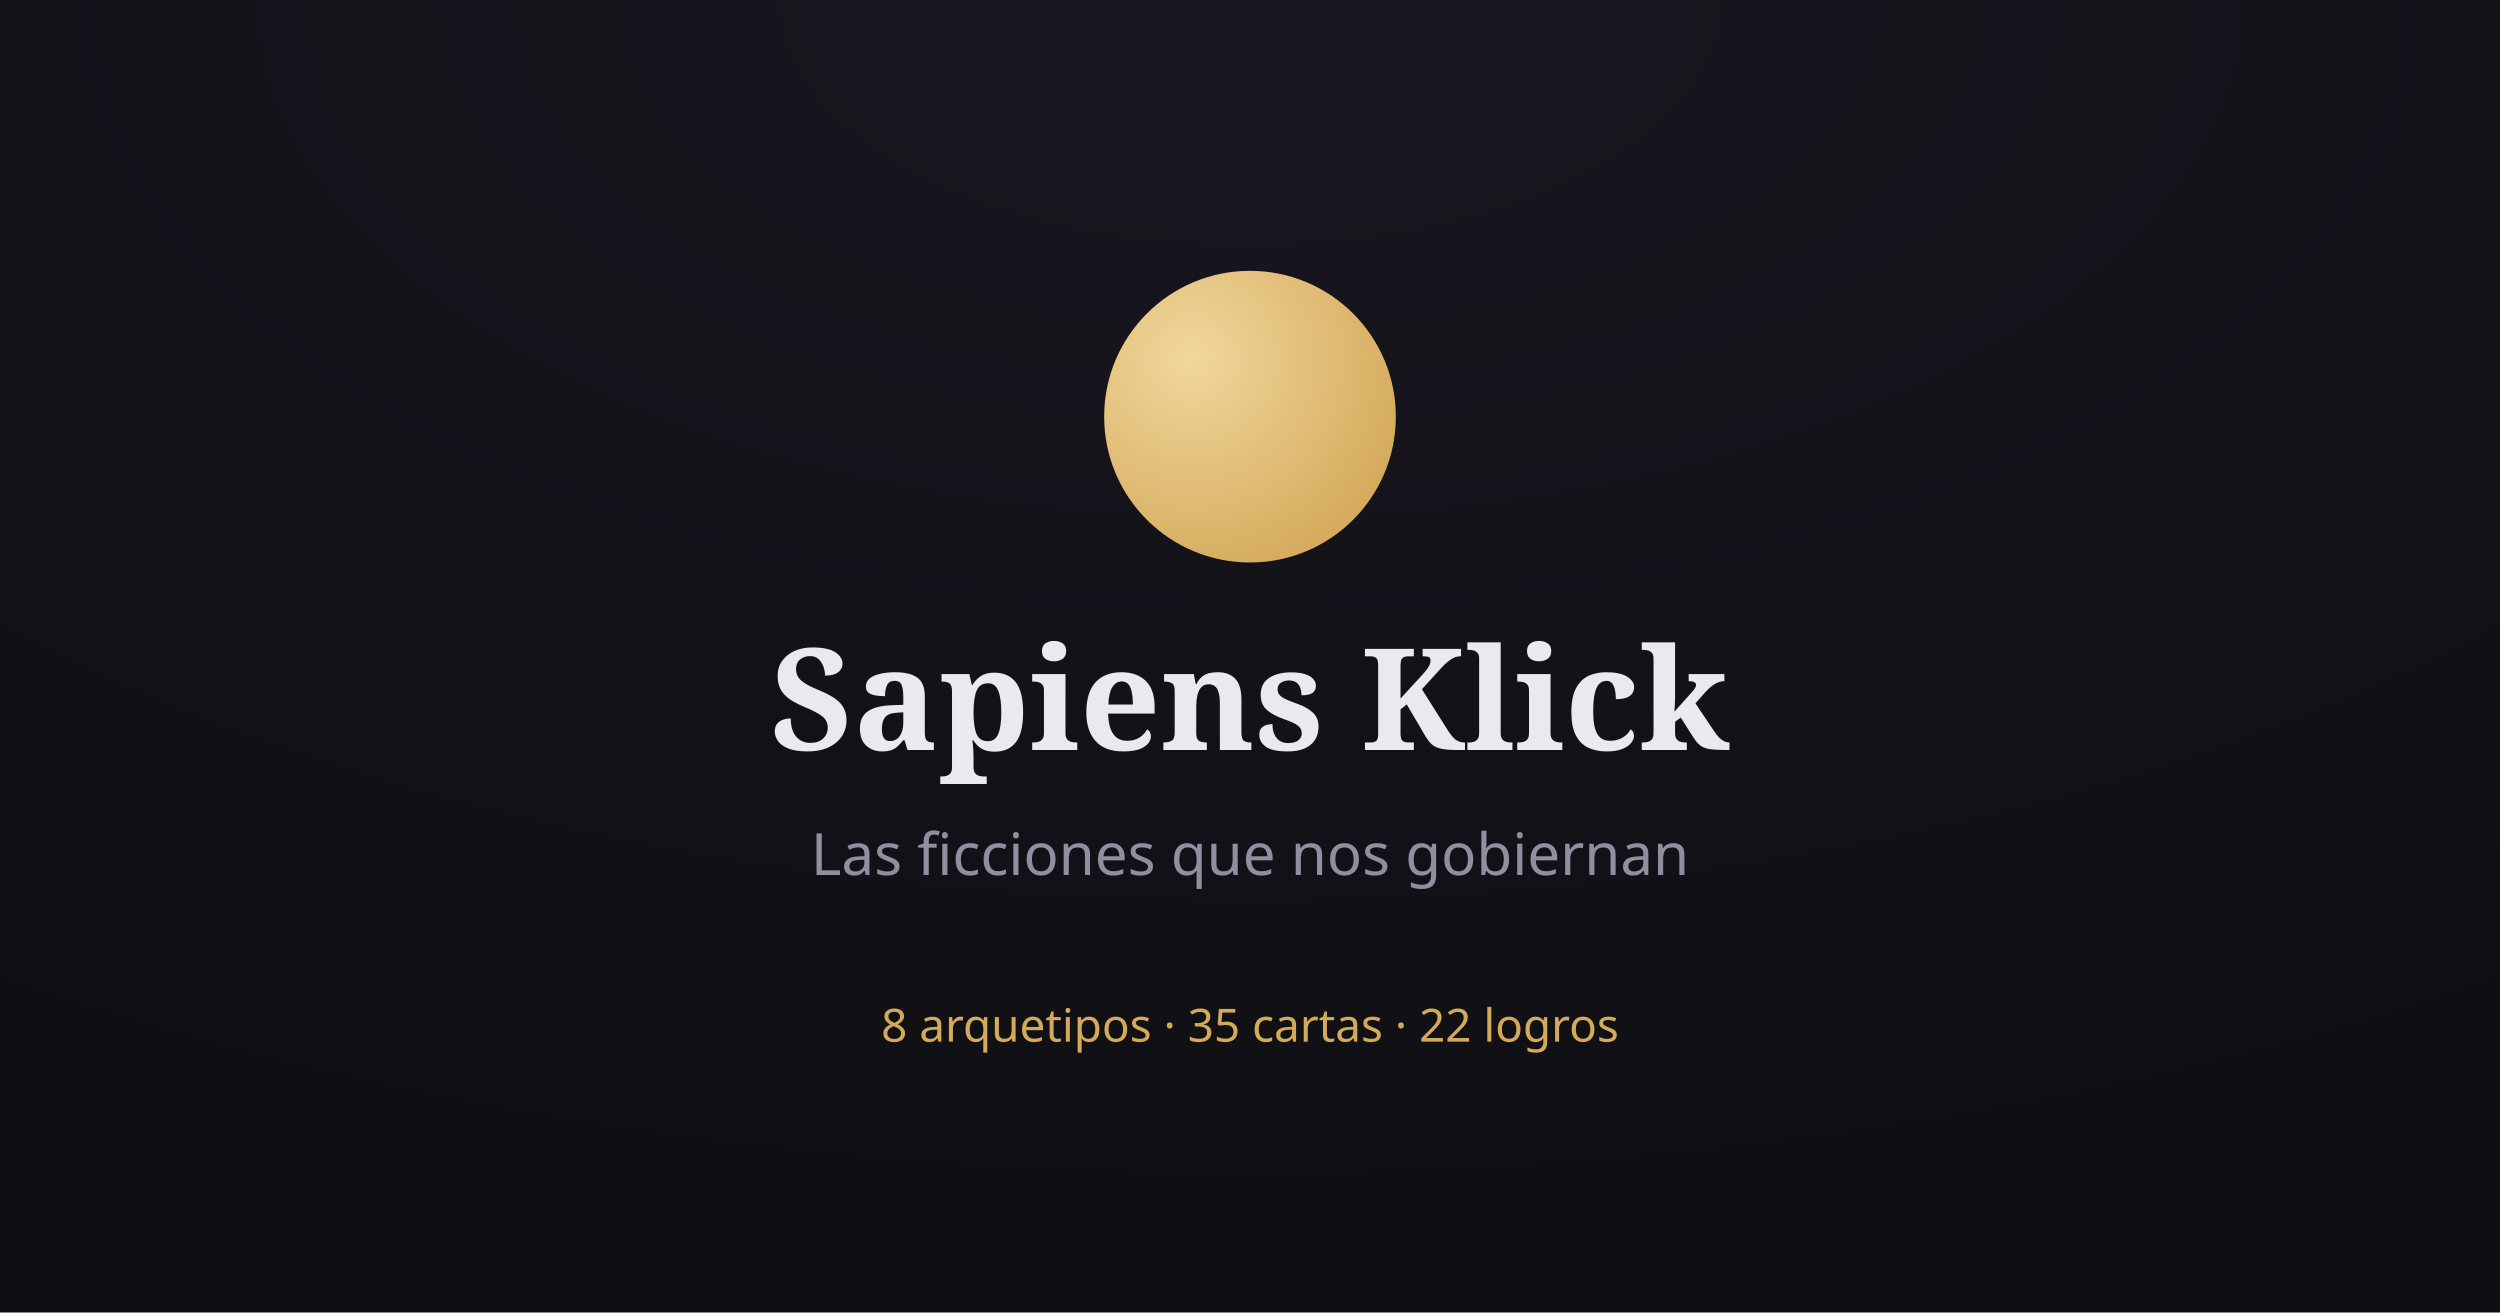
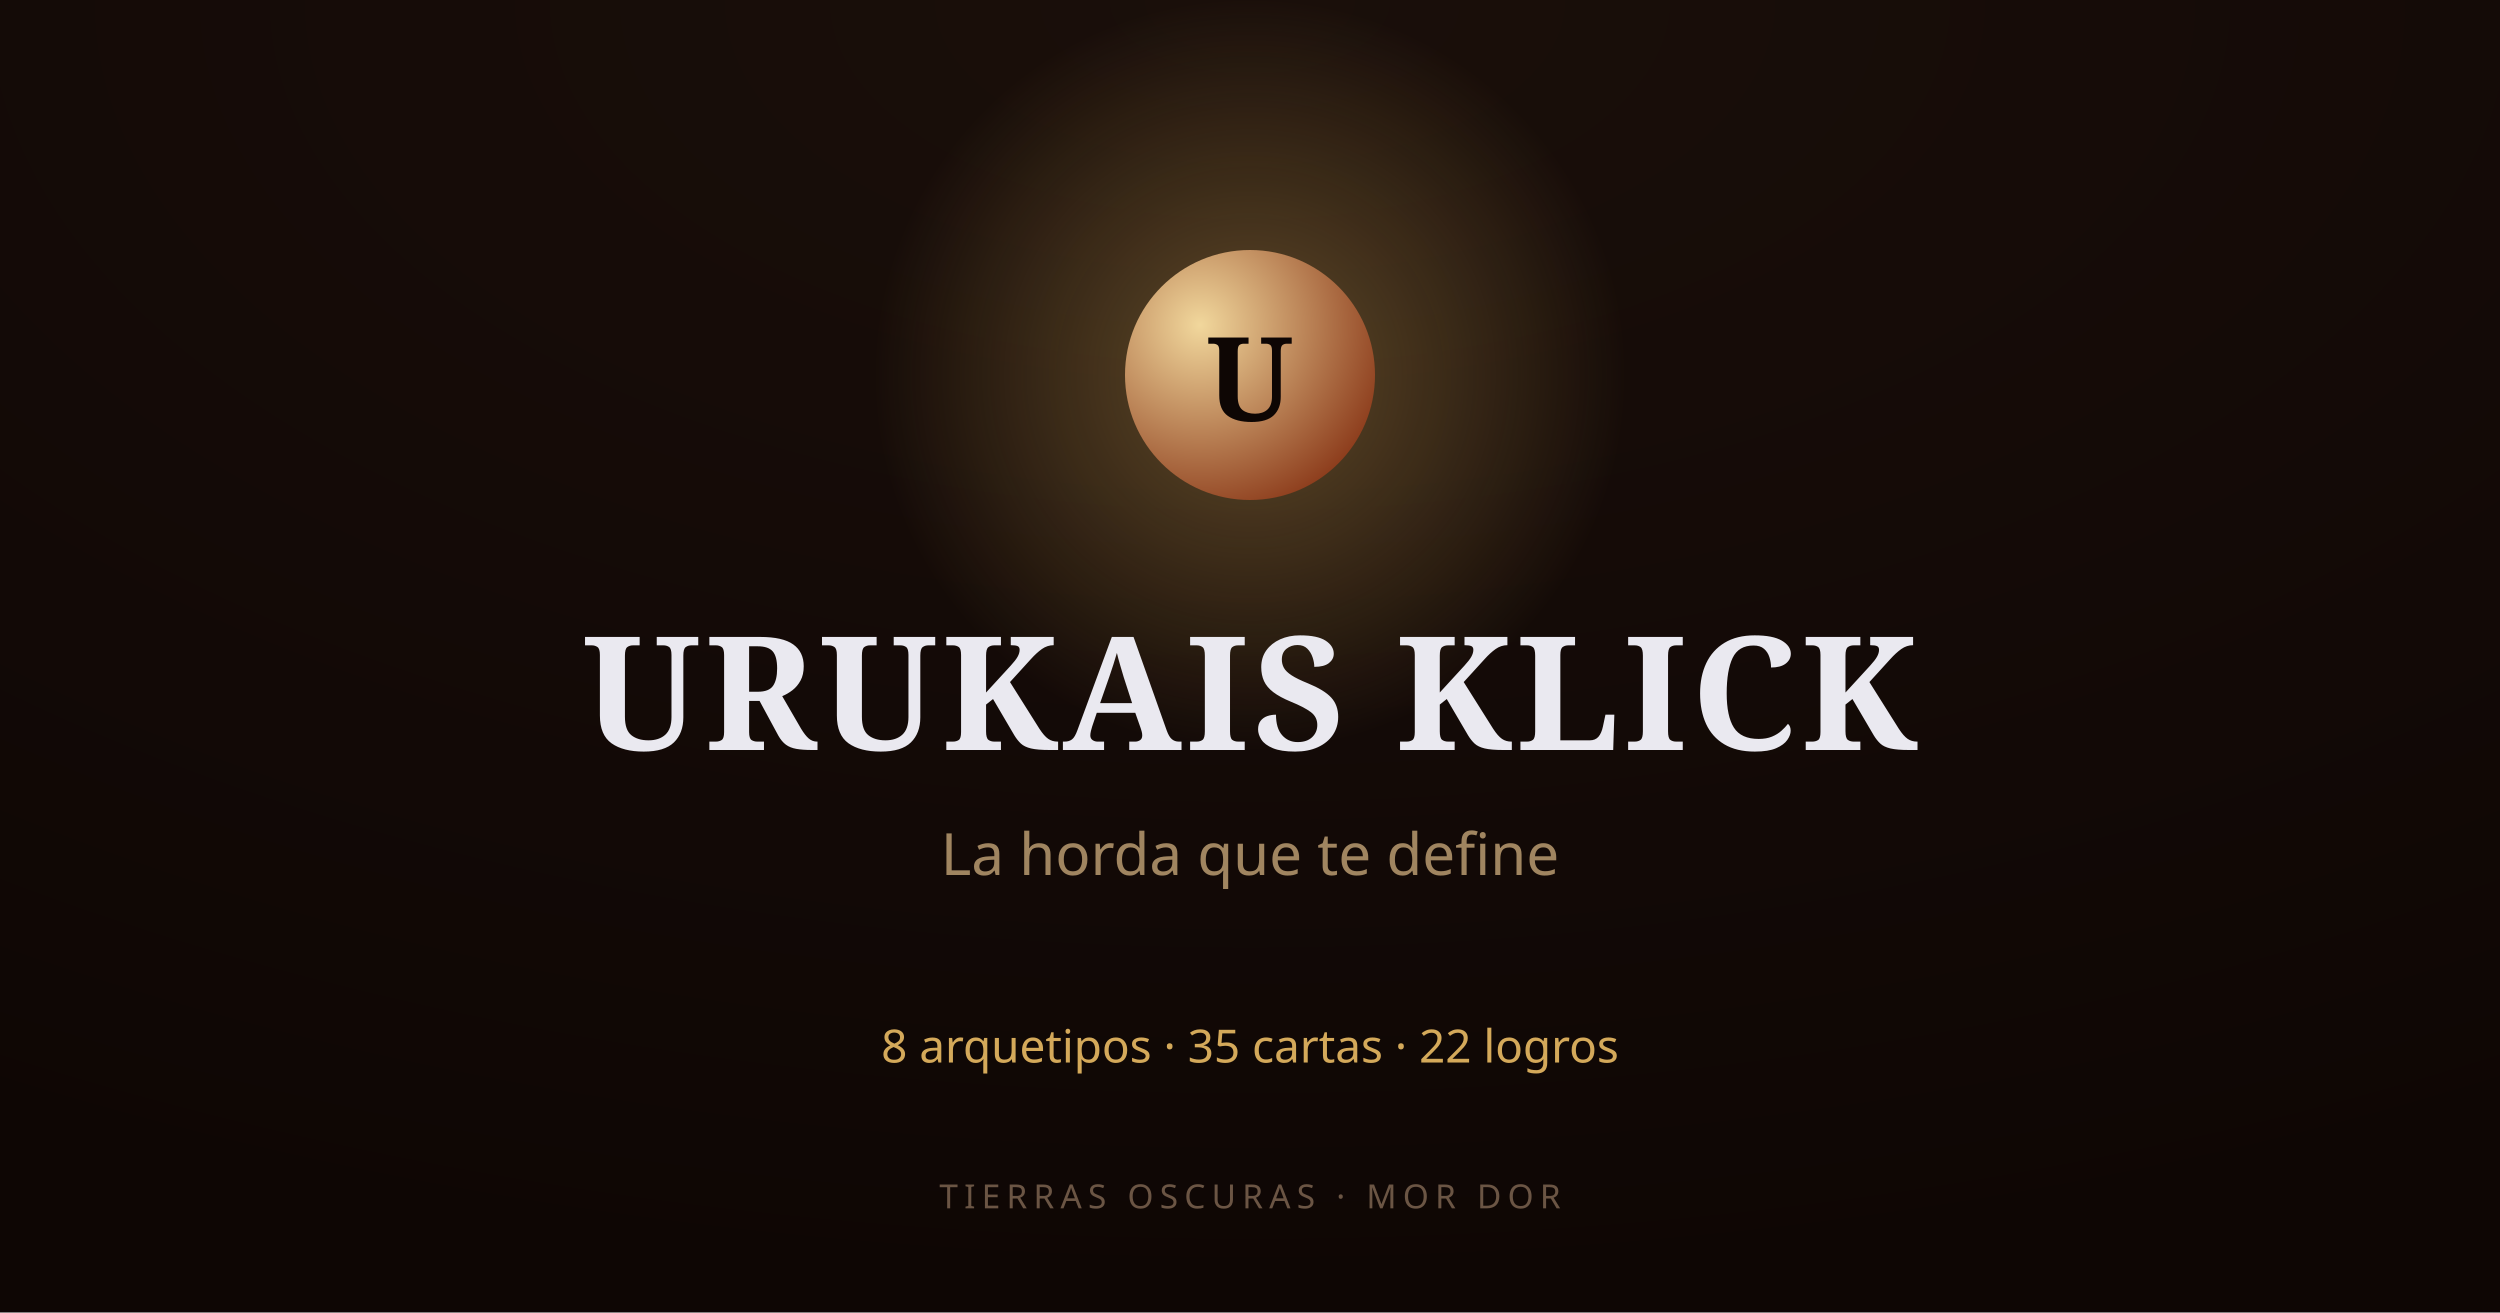
<svg xmlns="http://www.w3.org/2000/svg" viewBox="0 0 1200 630">
  <defs>
    <radialGradient id="bg" cx="50%" cy="0%" r="100%">
-       <stop offset="0%" stop-color="#1a1620" />
-       <stop offset="100%" stop-color="#0e0e12" />
+       <stop offset="0%" stop-color="#1a0f0a" />
+       <stop offset="100%" stop-color="#0e0604" />
    </radialGradient>
    <radialGradient id="mark" cx="30%" cy="30%" r="80%">
      <stop offset="0%" stop-color="#f1d79c" />
-       <stop offset="100%" stop-color="#d4a95a" />
+       <stop offset="100%" stop-color="#8b3a1a" />
+     </radialGradient>
+     <radialGradient id="glow" cx="50%" cy="50%" r="50%">
+       <stop offset="0%" stop-color="#d4a95a" stop-opacity="0.4" />
+       <stop offset="100%" stop-color="#d4a95a" stop-opacity="0" />
    </radialGradient>
  </defs>
  <rect width="1200" height="630" fill="url(#bg)" />
-   <circle cx="600" cy="200" r="70" fill="url(#mark)" />
-   <text x="600" y="360" text-anchor="middle" font-family="Georgia, serif" font-size="68" fill="#eae9f0" font-weight="600">Sapiens Klick</text>
-   <text x="600" y="420" text-anchor="middle" font-family="system-ui, sans-serif" font-size="28" fill="#8f8fa0">Las ficciones que nos gobiernan</text>
-   <text x="600" y="500" text-anchor="middle" font-family="system-ui, sans-serif" font-size="22" fill="#d4a95a">8 arquetipos · 35 cartas · 22 logros</text>
+   <circle cx="600" cy="180" r="180" fill="url(#glow)" />
+   <g transform="translate(600, 180)">
+     <circle r="60" fill="url(#mark)" />
+     <text text-anchor="middle" y="22" font-family="Georgia, serif" font-size="56" fill="#0e0604" font-weight="700">U</text>
+   </g>
+   <text x="600" y="360" text-anchor="middle" font-family="Georgia, serif" font-size="76" fill="#eae9f0" font-weight="700" letter-spacing="2">URUKAIS KLICK</text>
+   <text x="600" y="420" text-anchor="middle" font-family="system-ui, sans-serif" font-size="28" fill="#a08560">La horda que te define</text>
+   <text x="600" y="510" text-anchor="middle" font-family="system-ui, sans-serif" font-size="22" fill="#d4a95a">8 arquetipos · 35 cartas · 22 logros</text>
+   <text x="600" y="580" text-anchor="middle" font-family="system-ui, sans-serif" font-size="16" fill="#6b5544" letter-spacing="3">TIERRAS OSCURAS · MOR DOR</text>
</svg>
